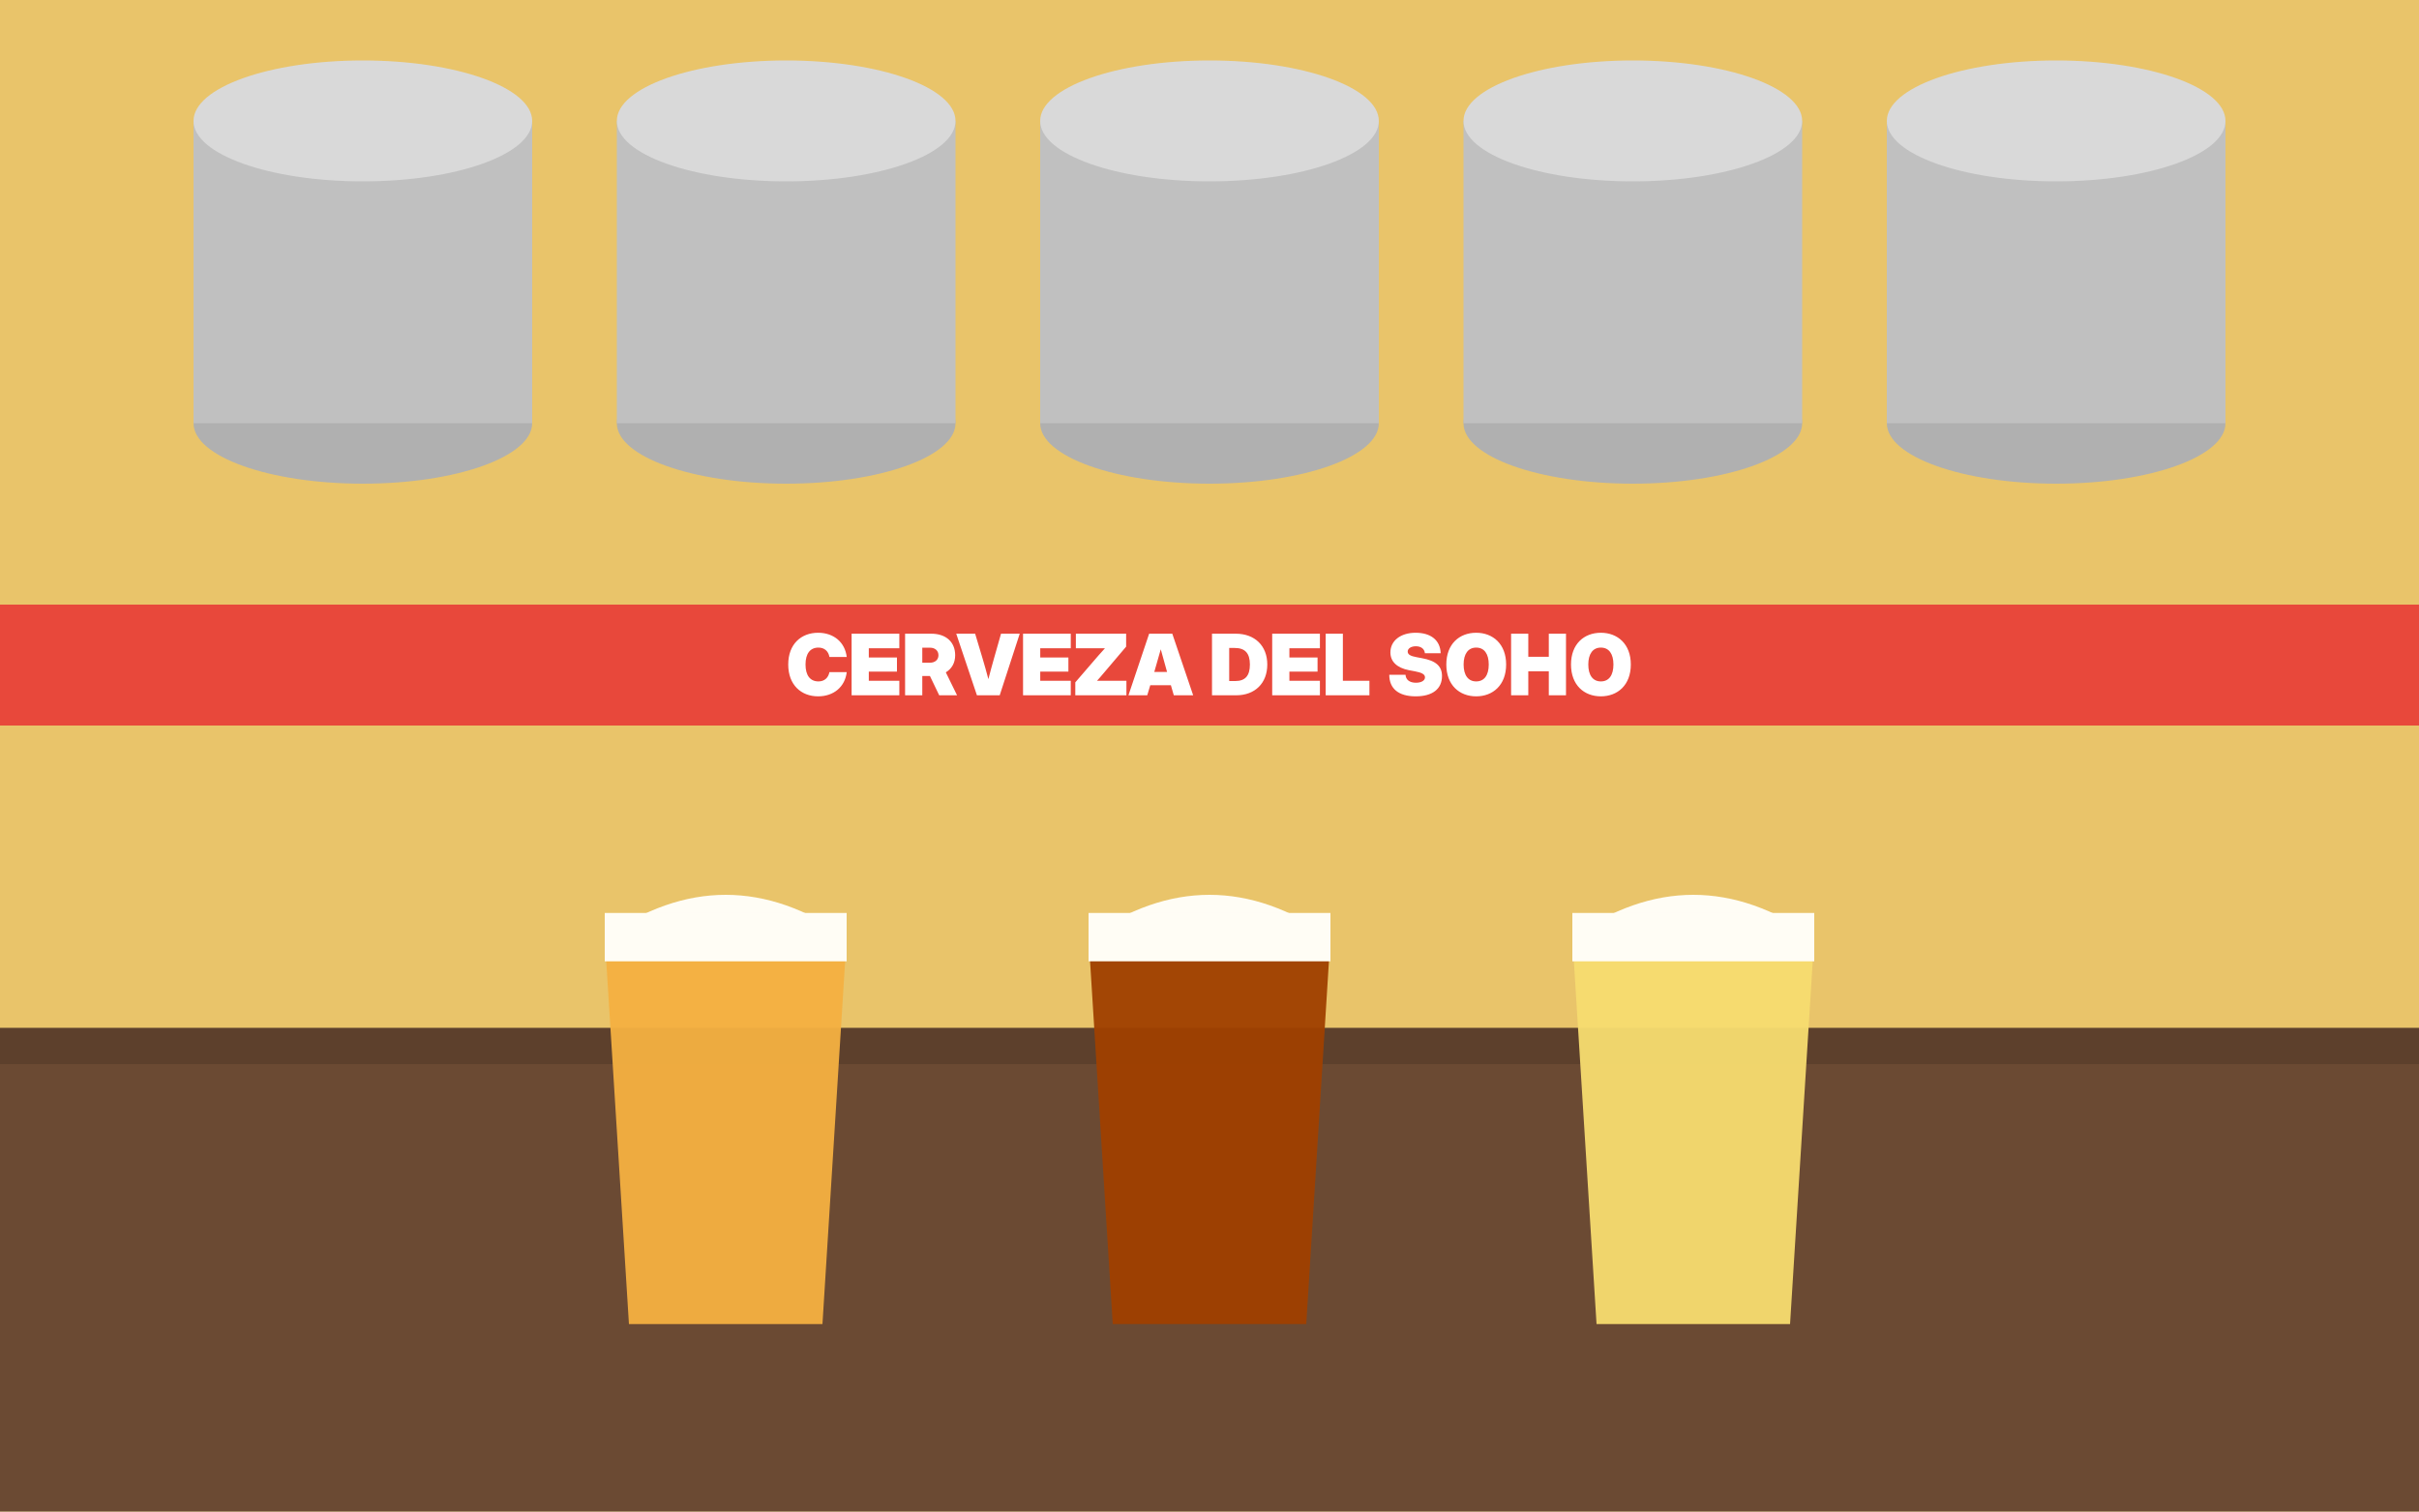
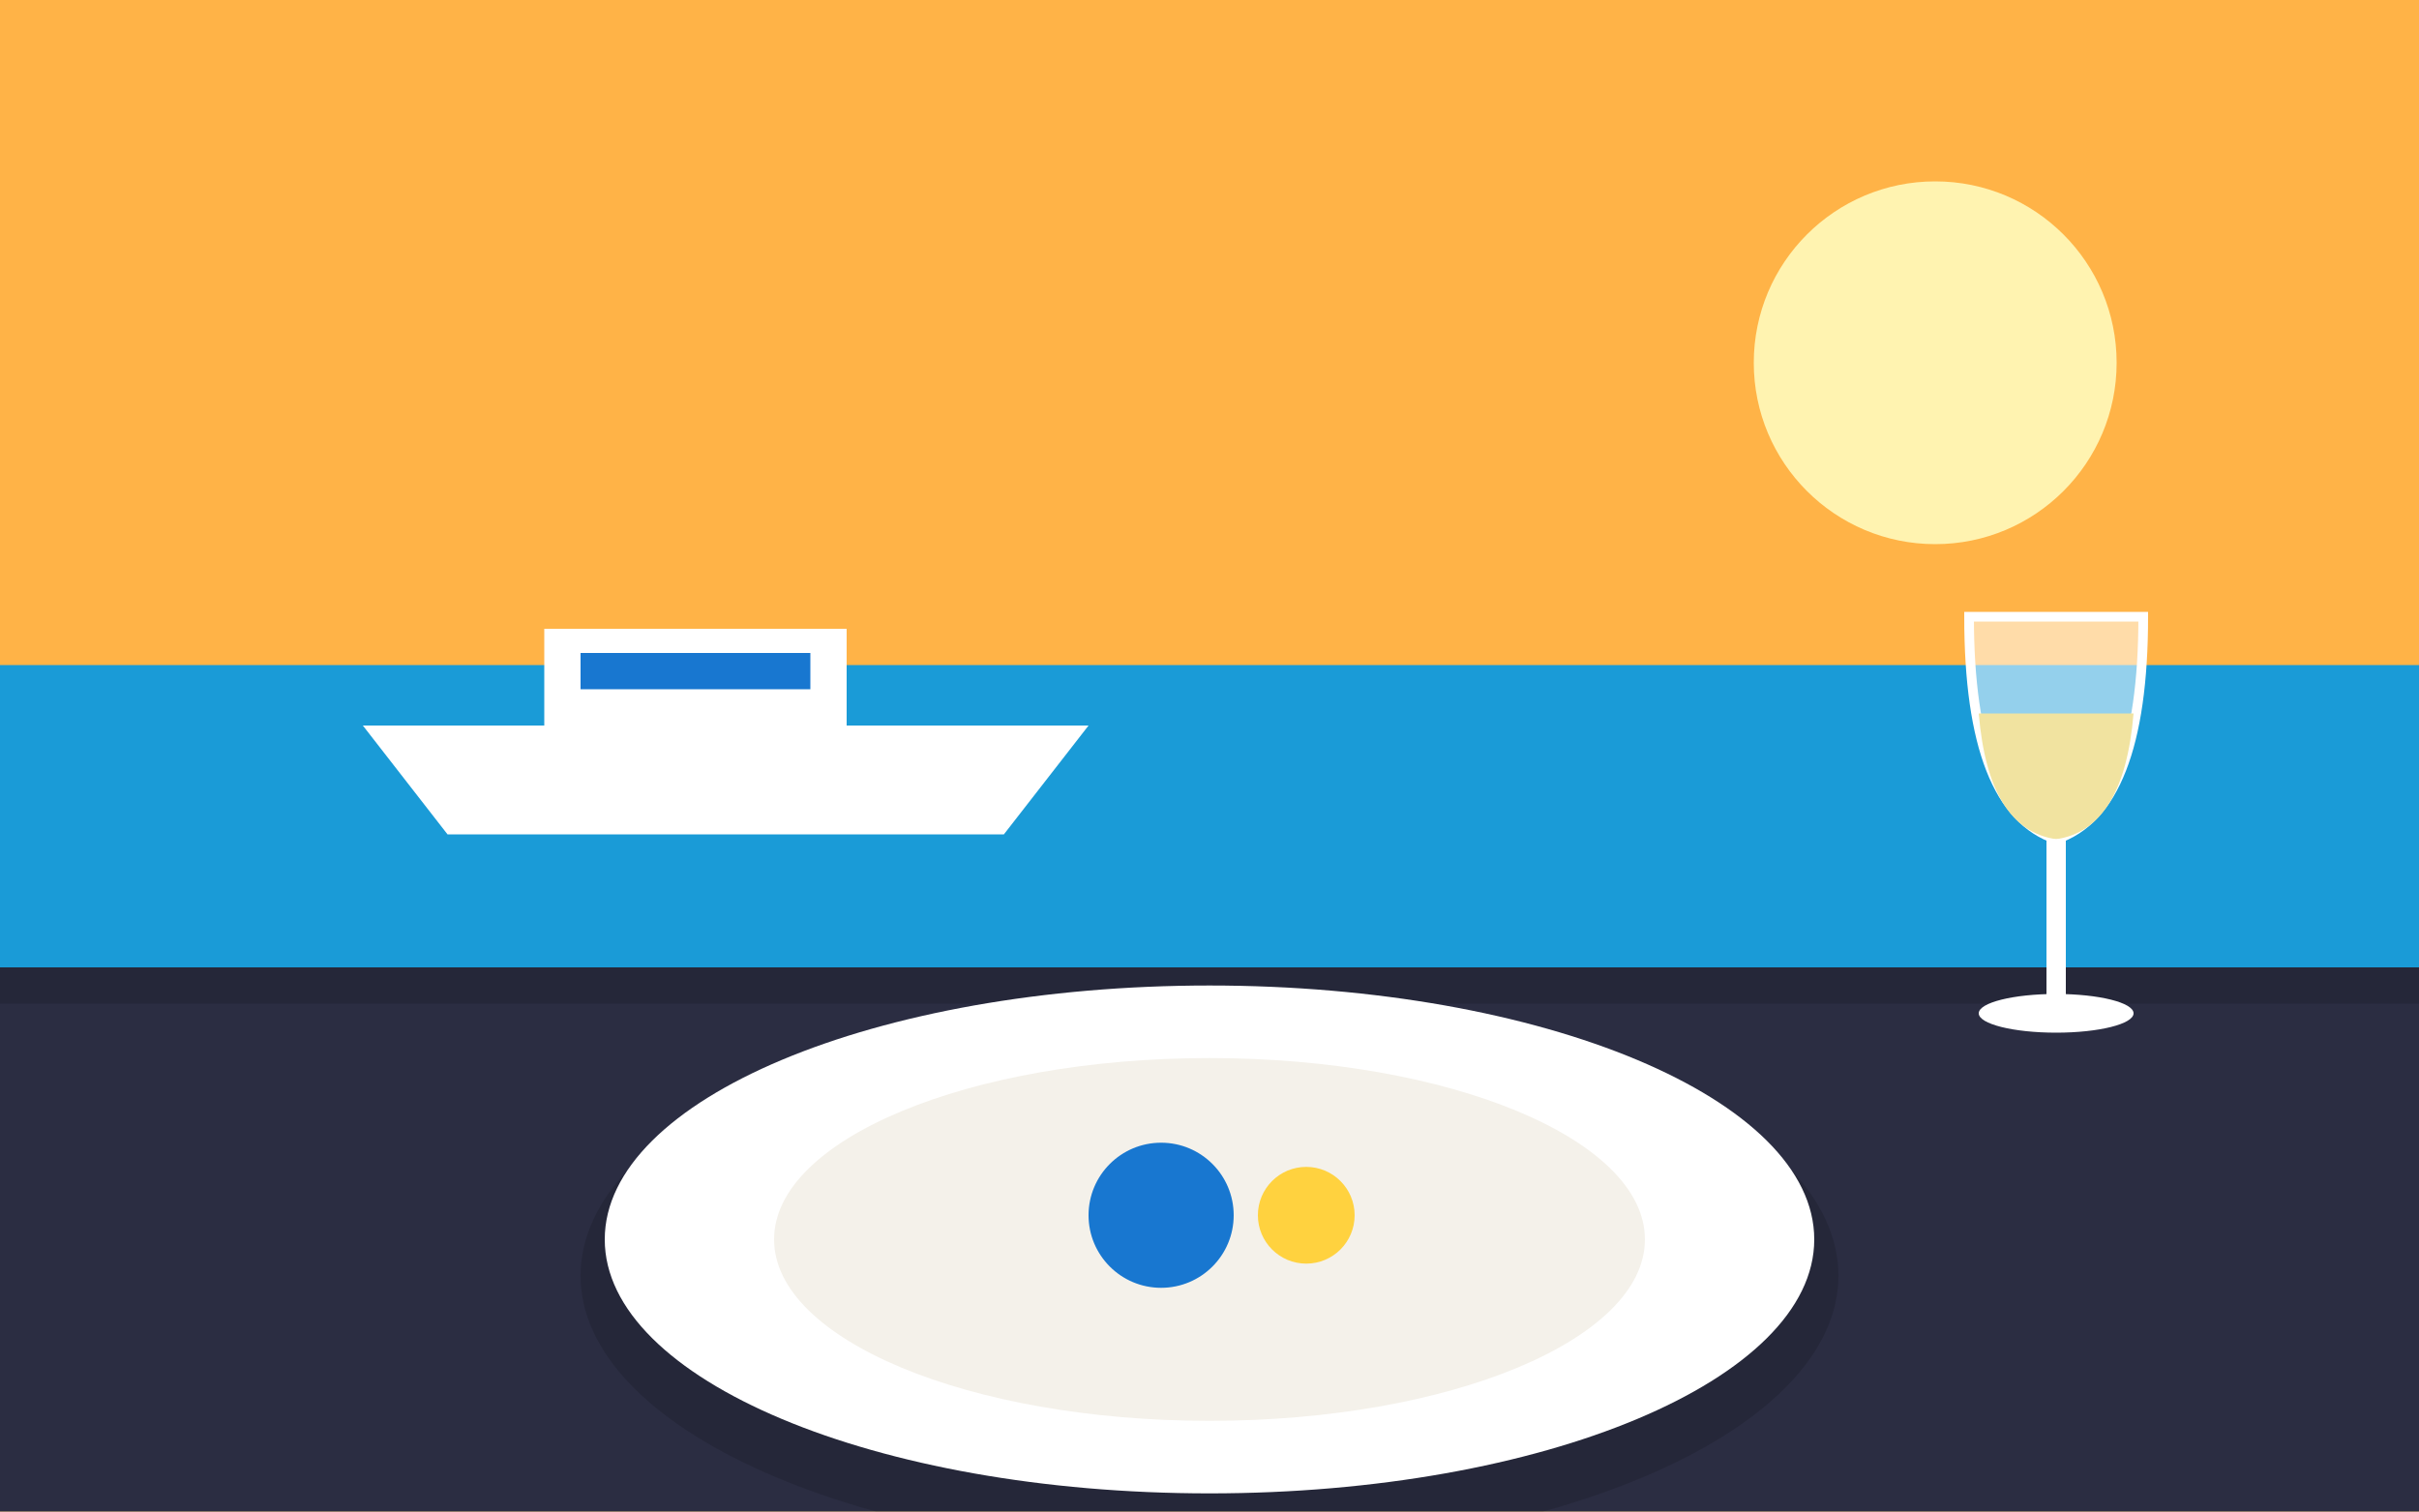
<svg xmlns="http://www.w3.org/2000/svg" viewBox="0 0 400 250" preserveAspectRatio="xMidYMid slice">
  <rect width="400" height="250" fill="#FFF" />
-   <rect width="400" height="250" fill="#E9C46A" />
-   <g transform="translate(60,30)">
-     <ellipse cx="0" cy="40" rx="28" ry="10" fill="#B0B0B0" />
-     <rect x="-28" y="-10" width="56" height="50" fill="#C0C0C0" />
-     <ellipse cx="0" cy="-10" rx="28" ry="10" fill="#D9D9D9" />
+   <rect width="400" height="250" fill="#FFB347" />
+   <circle cx="320" cy="60" r="30" fill="#FFF3B0" />
+   <rect y="110" width="400" height="60" fill="#1A9BD7" />
+   <g transform="translate(120,120)">
+     <path d="M-60 0 h120 l-14 18 h-92z" fill="#fff" />
+     <rect x="-30" y="-16" width="50" height="16" fill="#fff" />
+     <rect x="-24" y="-12" width="38" height="6" fill="#1877D0" />
  </g>
-   <g transform="translate(130,30)">
-     <ellipse cx="0" cy="40" rx="28" ry="10" fill="#B0B0B0" />
-     <rect x="-28" y="-10" width="56" height="50" fill="#C0C0C0" />
-     <ellipse cx="0" cy="-10" rx="28" ry="10" fill="#D9D9D9" />
+   <rect x="0" y="160" width="400" height="90" fill="#2B2D42" />
+   <rect x="0" y="160" width="400" height="6" fill="#00000022" />
+   <g transform="translate(200,205)">
+     <ellipse cx="0" cy="6" rx="104" ry="46.0" fill="#00000022" />
+     <ellipse cx="0" cy="0" rx="100" ry="42.0" fill="#FFFFFF" />
+     <ellipse cx="0" cy="0" rx="72.0" ry="30.0" fill="#F4F1EA" />
+     <circle cx="-8" cy="-4" r="12" fill="#1877D0" />
+     <circle cx="16" cy="-4" r="8" fill="#FFD23F" />
  </g>
-   <g transform="translate(200,30)">
-     <ellipse cx="0" cy="40" rx="28" ry="10" fill="#B0B0B0" />
-     <rect x="-28" y="-10" width="56" height="50" fill="#C0C0C0" />
-     <ellipse cx="0" cy="-10" rx="28" ry="10" fill="#D9D9D9" />
-   </g>
-   <g transform="translate(270,30)">
-     <ellipse cx="0" cy="40" rx="28" ry="10" fill="#B0B0B0" />
-     <rect x="-28" y="-10" width="56" height="50" fill="#C0C0C0" />
-     <ellipse cx="0" cy="-10" rx="28" ry="10" fill="#D9D9D9" />
-   </g>
-   <g transform="translate(340,30)">
-     <ellipse cx="0" cy="40" rx="28" ry="10" fill="#B0B0B0" />
-     <rect x="-28" y="-10" width="56" height="50" fill="#C0C0C0" />
-     <ellipse cx="0" cy="-10" rx="28" ry="10" fill="#D9D9D9" />
-   </g>
-   <rect x="0" y="100" width="400" height="20" fill="#E8483B" />
-   <text x="200" y="115" text-anchor="middle" font-family="Inter Display" font-weight="900" font-size="14" fill="#fff">CERVEZA DEL SOHO</text>
-   <rect x="0" y="170" width="400" height="80" fill="#6B4A33" />
-   <rect x="0" y="170" width="400" height="6" fill="#00000022" />
-   <g transform="translate(120,215)">
-     <path d="M-20 -60 h40 l-4 64 h-32z" fill="#F5B041" opacity=".95" />
-     <path d="M-20 -60 q20 -14 40 0z" fill="#FFFDF5" />
-     <rect x="-20" y="-64" width="40" height="8" fill="#FFFDF5" />
-   </g>
-   <g transform="translate(200,215)">
-     <path d="M-20 -60 h40 l-4 64 h-32z" fill="#A04000" opacity=".95" />
-     <path d="M-20 -60 q20 -14 40 0z" fill="#FFFDF5" />
-     <rect x="-20" y="-64" width="40" height="8" fill="#FFFDF5" />
-   </g>
-   <g transform="translate(280,215)">
-     <path d="M-20 -60 h40 l-4 64 h-32z" fill="#F7DC6F" opacity=".95" />
-     <path d="M-20 -60 q20 -14 40 0z" fill="#FFFDF5" />
-     <rect x="-20" y="-64" width="40" height="8" fill="#FFFDF5" />
+   <g transform="translate(340,150) scale(0.8)">
+     <path d="M-18 -60 h36 q0 40 -18 46 q-18 -6 -18 -46z" fill="#ffffff88" stroke="#fff" stroke-width="2" />
+     <path d="M-16 -40 h32 q-2 24 -16 26 q-14 -2 -16 -26z" fill="#F1E3A0" />
+     <rect x="-2" y="-14" width="4" height="34" fill="#fff" />
+     <ellipse cx="0" cy="22" rx="16" ry="4" fill="#fff" />
  </g>
</svg>
